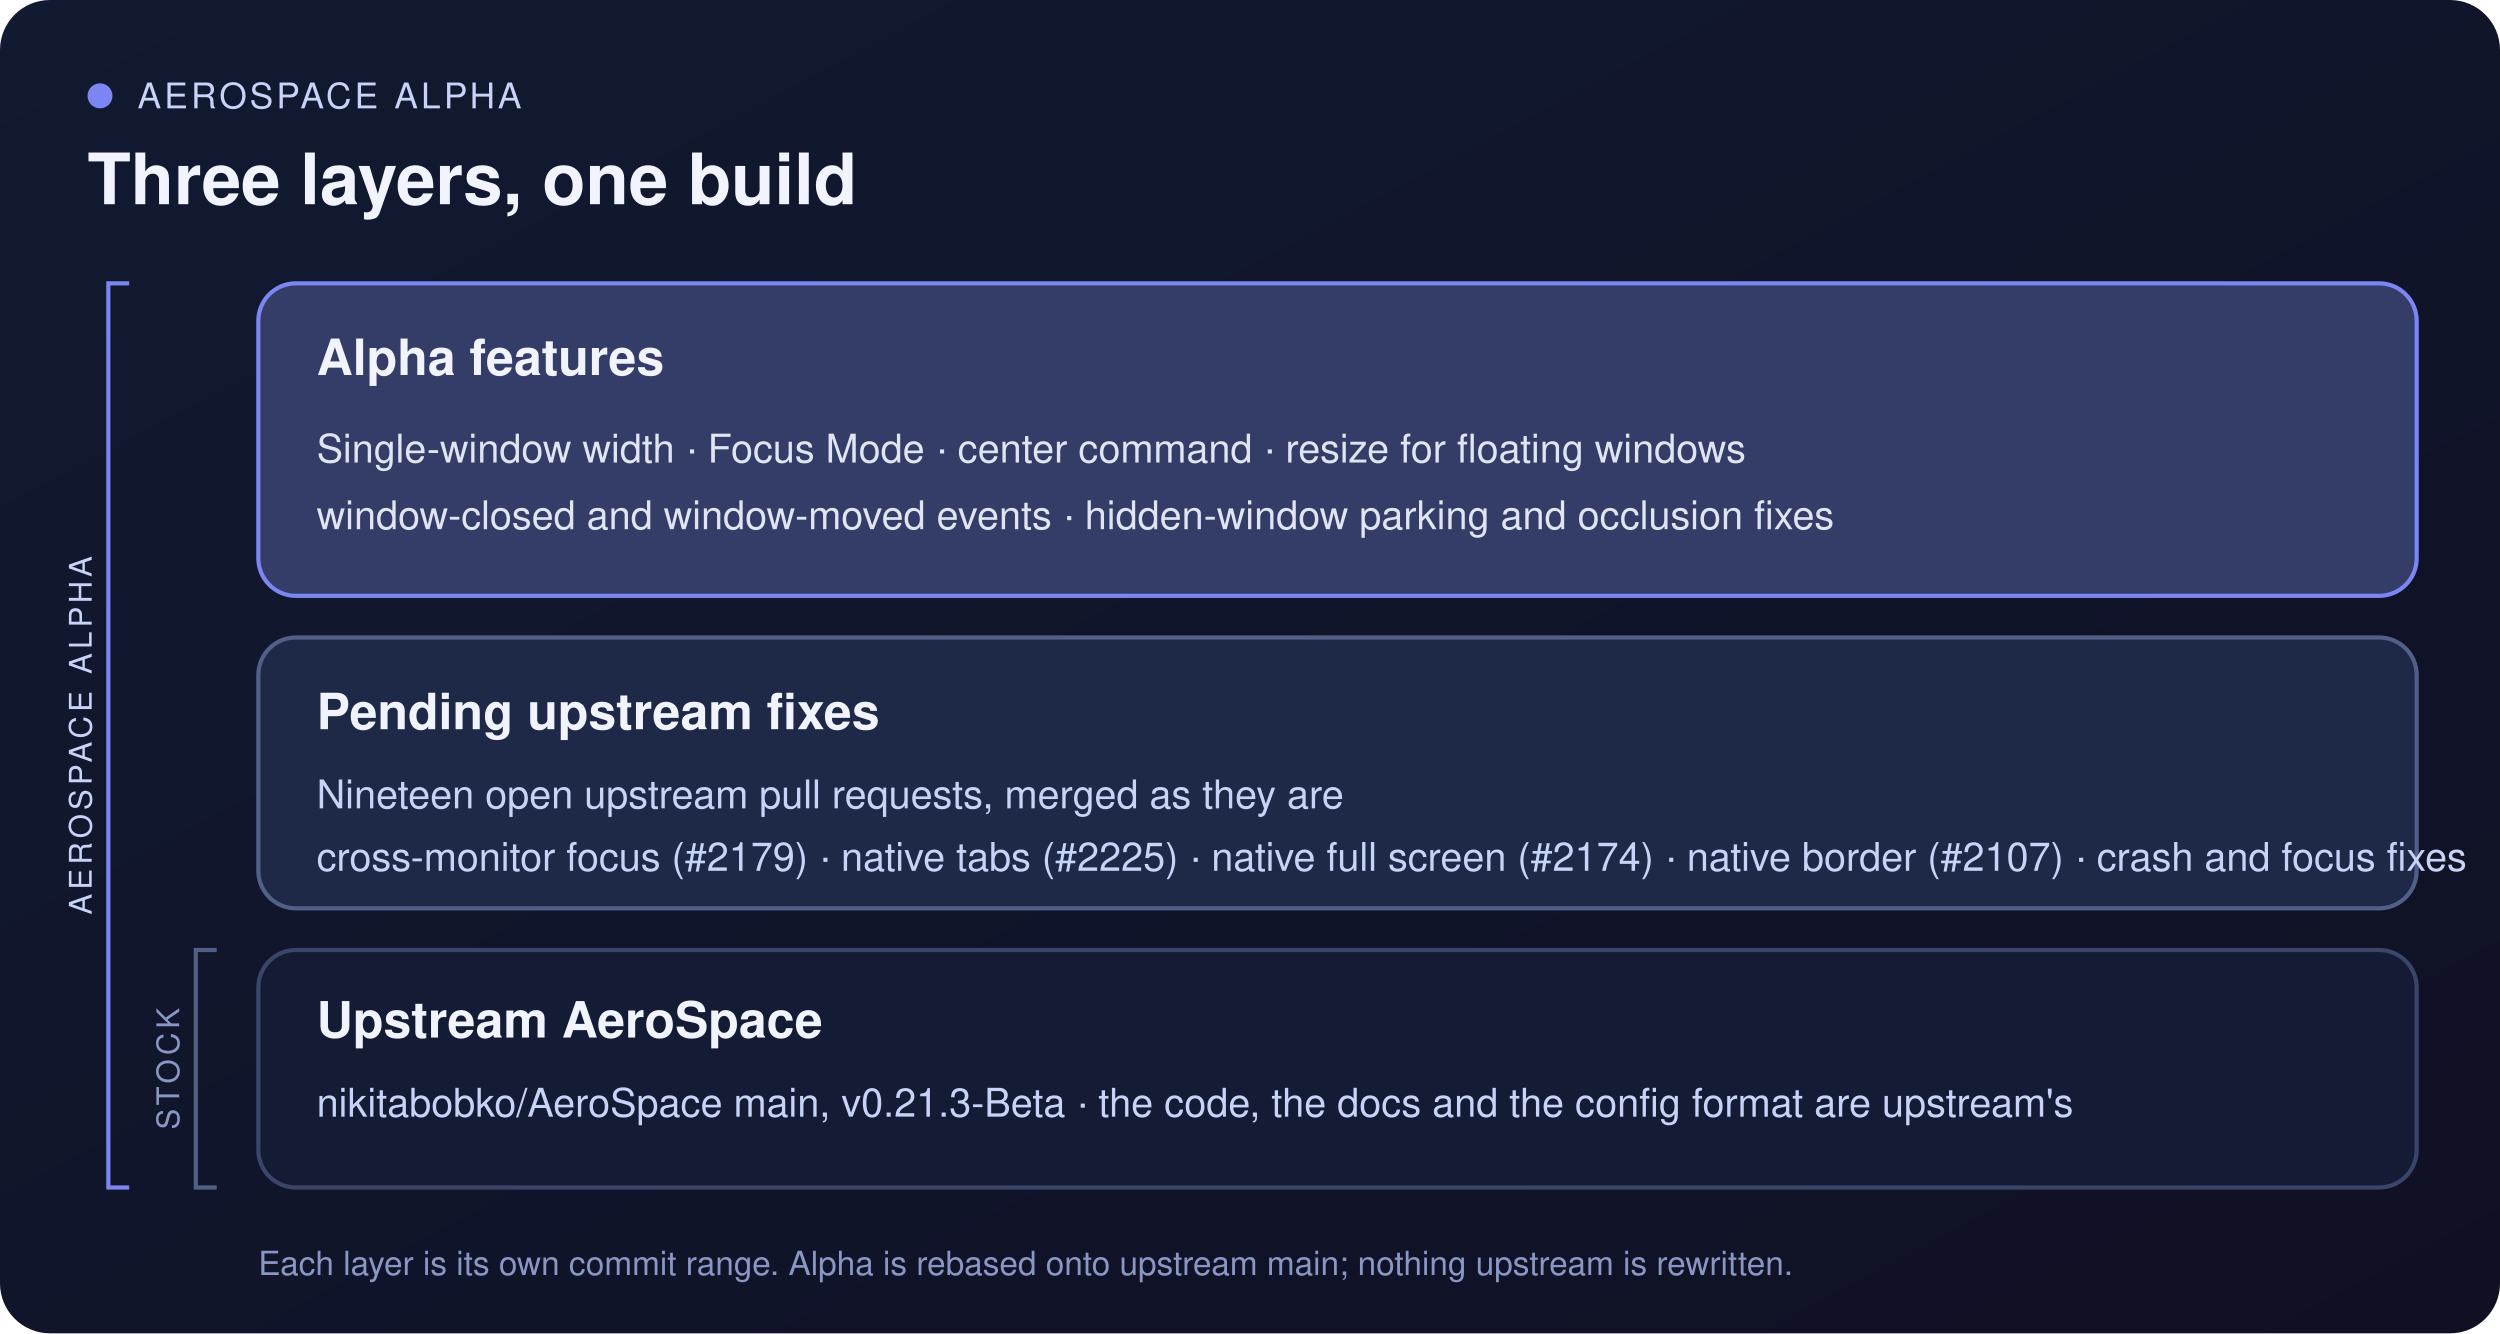
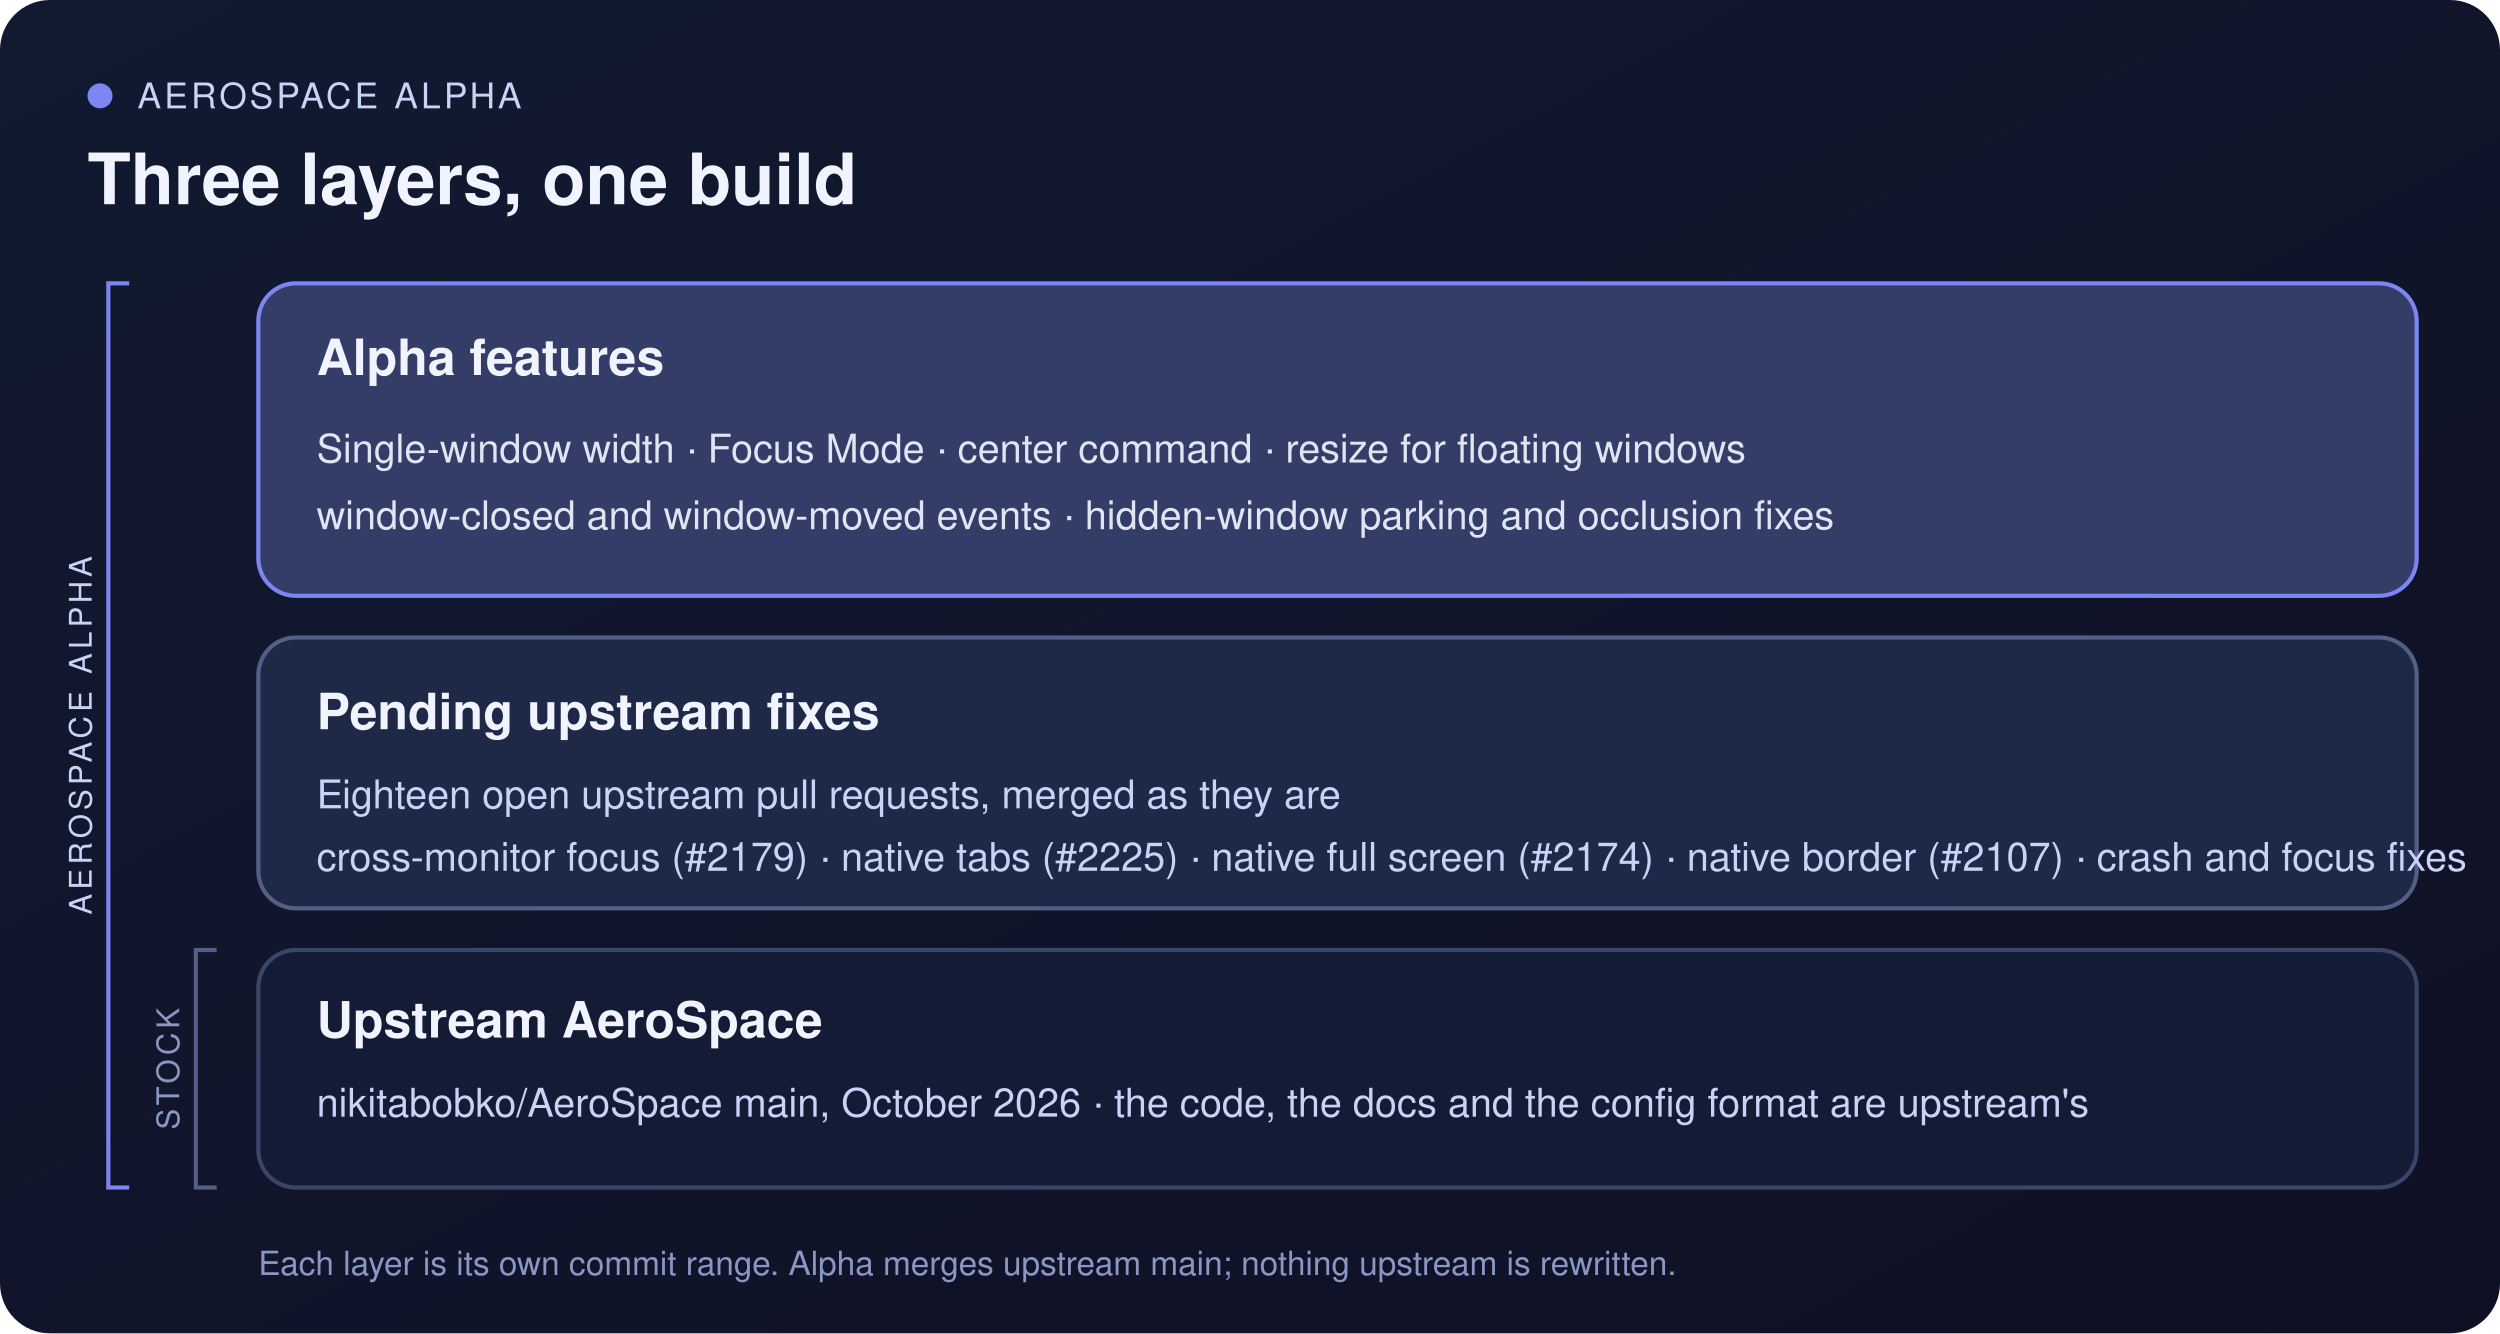
<svg xmlns="http://www.w3.org/2000/svg" viewBox="0 0 1200 640" width="1200" height="640" font-family="-apple-system, BlinkMacSystemFont, 'Helvetica Neue', Helvetica, Arial, sans-serif" role="img" aria-label="AeroSpace Alpha is upstream AeroSpace plus pending upstream fixes plus Alpha's own features">
  <defs>
    <linearGradient id="bg" x1="0" y1="0" x2="1" y2="1">
      <stop offset="0" stop-color="#111a31" />
      <stop offset="1" stop-color="#101024" />
    </linearGradient>
  </defs>
  <rect width="1200" height="640" rx="24" fill="url(#bg)" />
  <circle cx="48" cy="46" r="6" fill="#7b86f2" />
  <text x="66" y="52" font-size="17" letter-spacing="1.5" fill="#c8d3f8">AEROSPACE ALPHA</text>
  <text x="42" y="98" font-size="34" font-weight="600" fill="#f1f3ff">Three layers, one build</text>
  <g stroke="#7b86f2" stroke-width="2" fill="none">
    <path d="M62 136 h-10 v434 h10" />
  </g>
  <text transform="translate(44 353) rotate(-90)" text-anchor="middle" font-size="15" letter-spacing="2" fill="#c8d3f8">AEROSPACE ALPHA</text>
  <g stroke="#526087" stroke-width="2" fill="none">
    <path d="M104 456 h-10 v114 h10" />
  </g>
  <text transform="translate(86 513) rotate(-90)" text-anchor="middle" font-size="15" letter-spacing="2" fill="#8a97c4">STOCK</text>
  <rect x="124" y="136" width="1036" height="150" rx="18" fill="#343d68" stroke="#7b86f2" stroke-width="2" />
  <text x="152" y="180" font-size="24" font-weight="600" fill="#f1f3ff">Alpha features</text>
  <text x="152" y="222" font-size="19" fill="#dfe5f2">Single-window width  ·  Focus Mode  ·  center command  ·  resize for floating windows</text>
  <text x="152" y="254" font-size="19" fill="#dfe5f2">window-closed and window-moved events  ·  hidden-window parking and occlusion fixes</text>
  <rect x="124" y="306" width="1036" height="130" rx="18" fill="#1e2948" stroke="#526087" stroke-width="2" />
  <text x="152" y="350" font-size="24" font-weight="600" fill="#f1f3ff">Pending upstream fixes</text>
-   <text x="152" y="388" font-size="19" fill="#c8d3f8">Nineteen open upstream pull requests, merged as they are</text>
+   <text x="152" y="388" font-size="19" fill="#c8d3f8">Eighteen open upstream pull requests, merged as they are</text>
  <text x="152" y="418" font-size="19" fill="#c8d3f8">cross-monitor focus (#2179)  ·  native tabs (#2225)  ·  native full screen (#2174)  ·  native border (#2107)  ·  crash and focus fixes</text>
  <rect x="124" y="456" width="1036" height="114" rx="18" fill="#141c35" stroke="#3a4668" stroke-width="2" />
  <text x="152" y="498" font-size="24" font-weight="600" fill="#f1f3ff">Upstream AeroSpace</text>
-   <text x="152" y="536" font-size="19" fill="#c8d3f8">nikitabobko/AeroSpace main, v0.21.3-Beta  ·  the code, the docs and the config format are upstream's</text>
-   <text x="124" y="612" font-size="16" fill="#8a97c4">Each layer is its own commit range. Alpha is rebased onto upstream main; nothing upstream is rewritten.</text>
+   <text x="152" y="536" font-size="19" fill="#c8d3f8">nikitabobko/AeroSpace main, October 2026  ·  the code, the docs and the config format are upstream's</text>
+   <text x="124" y="612" font-size="16" fill="#8a97c4">Each layer is its own commit range. Alpha merges upstream main; nothing upstream is rewritten.</text>
</svg>
